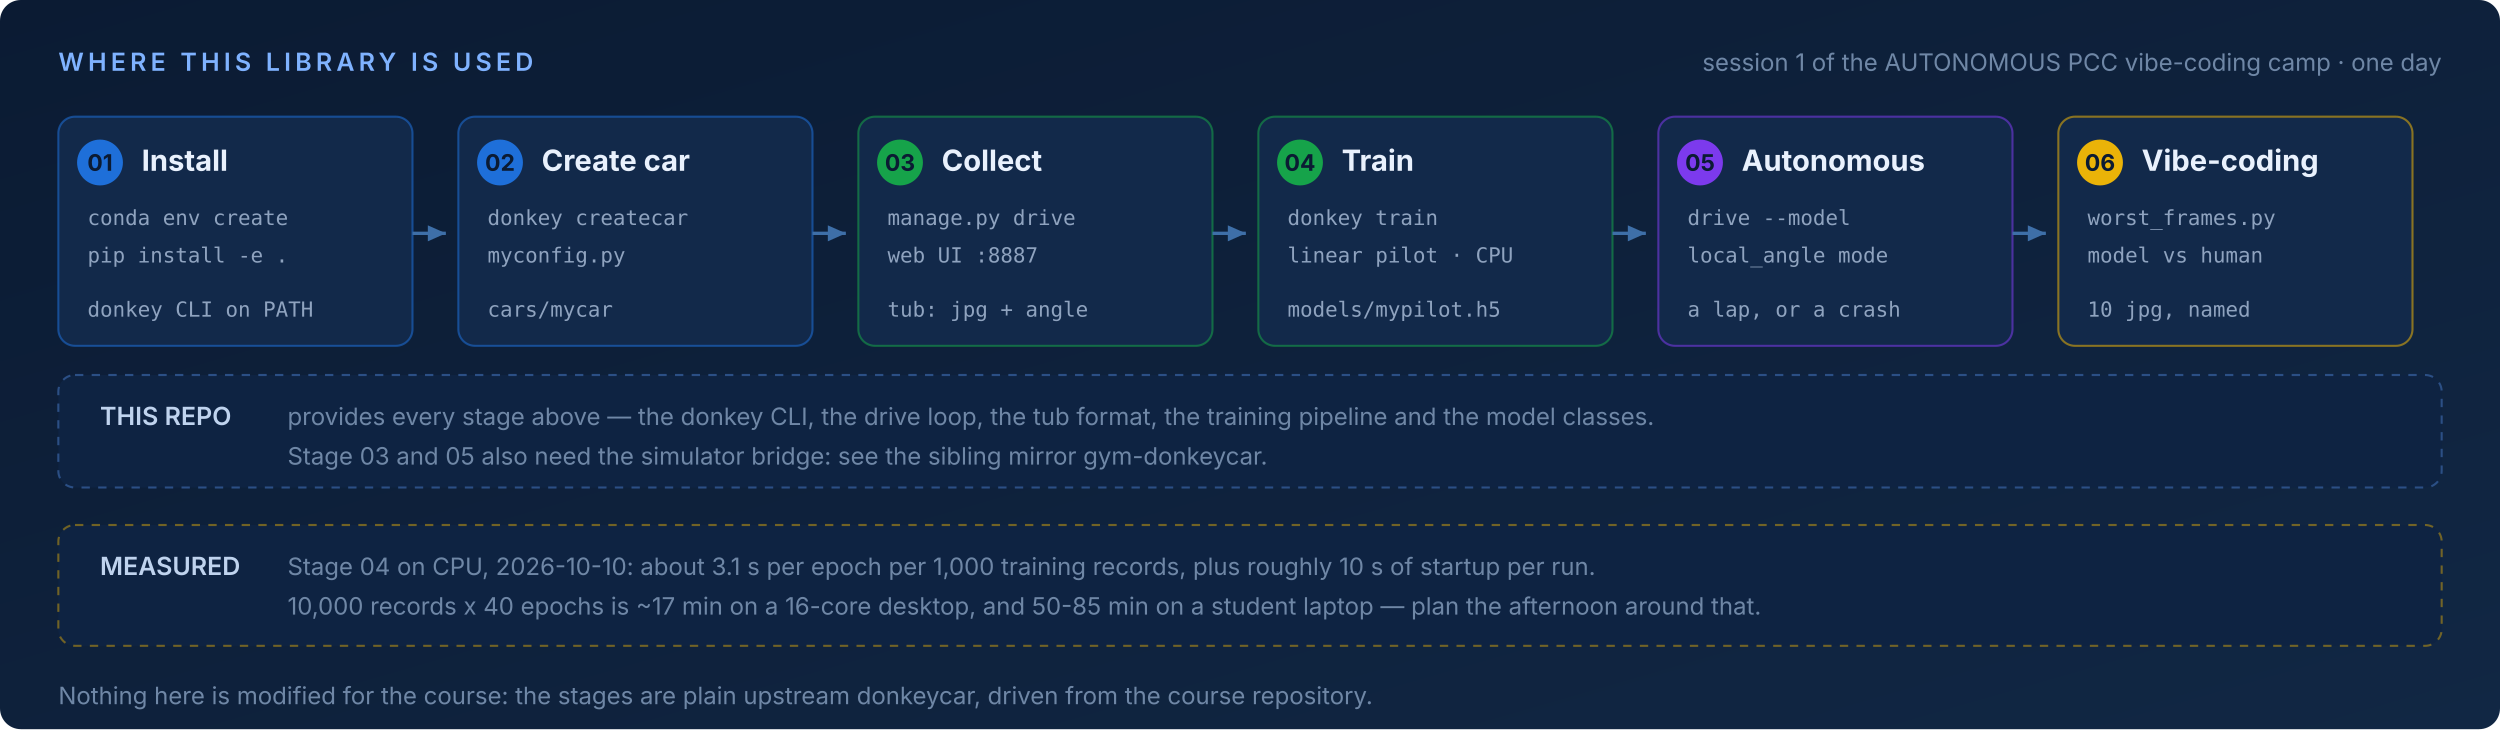
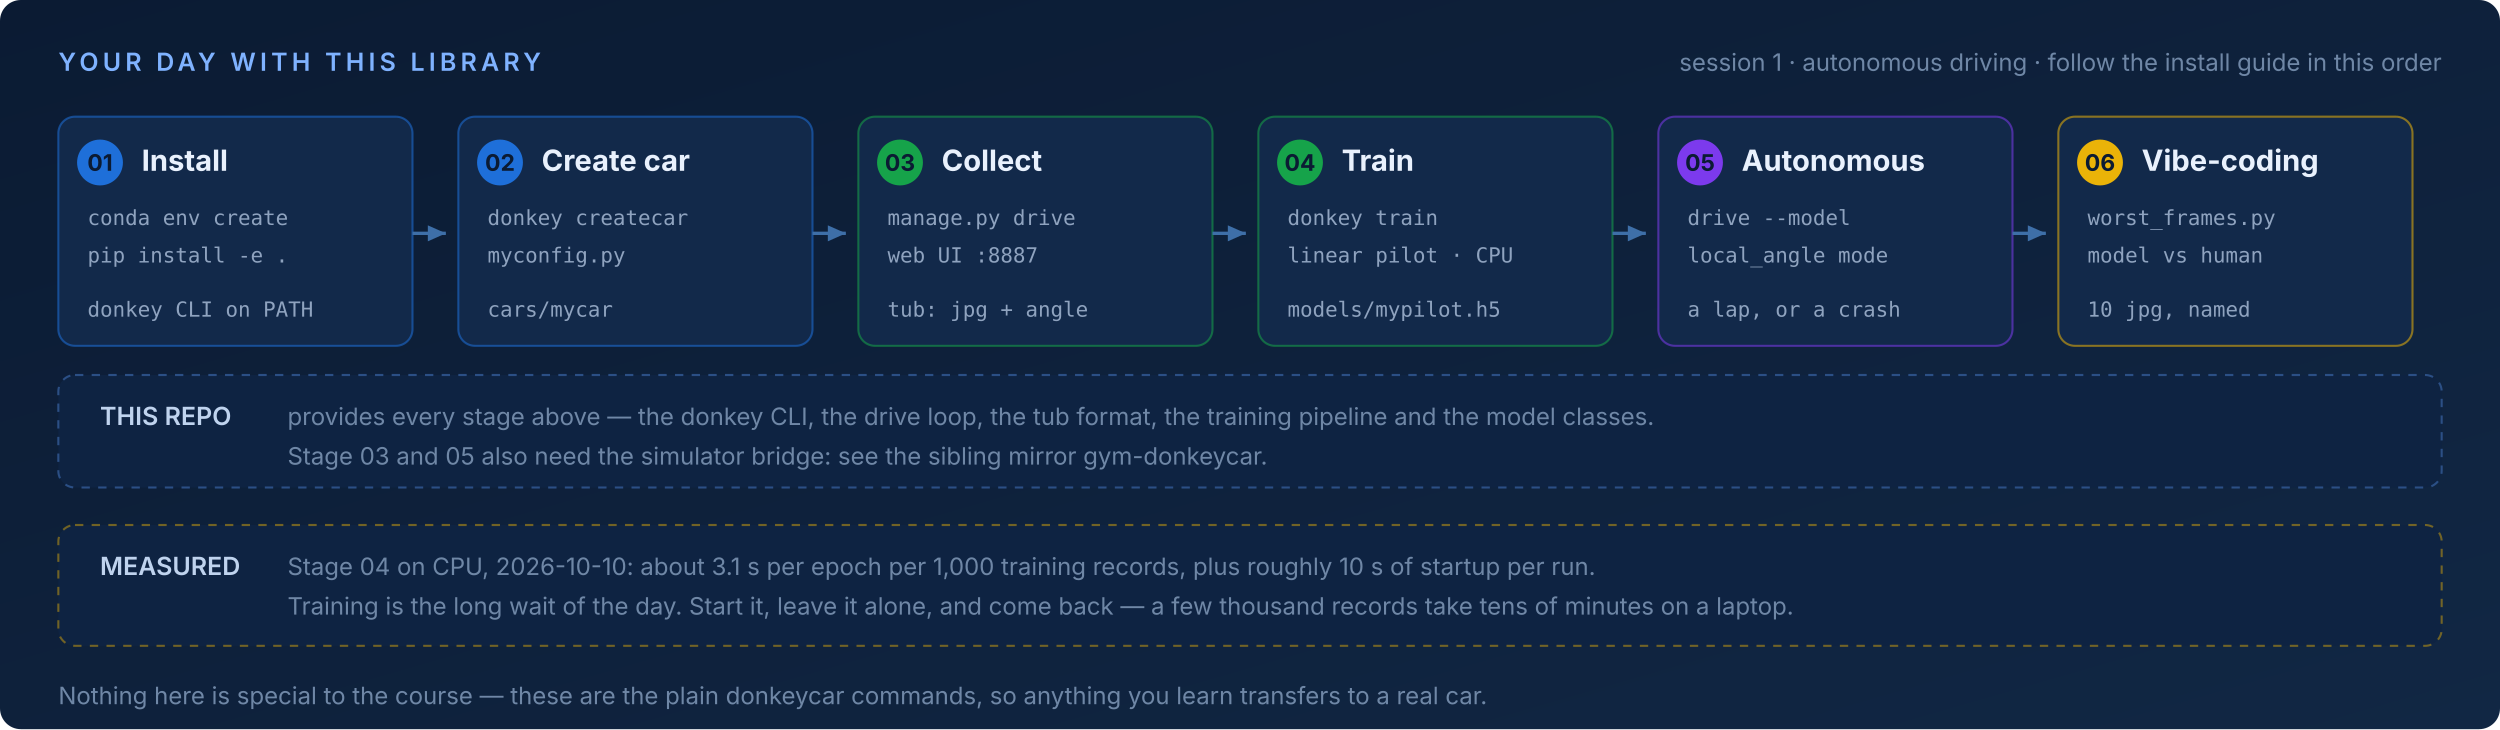
<svg xmlns="http://www.w3.org/2000/svg" viewBox="0 0 1200 350" width="1200" height="350" role="img" aria-label="Six stage course pipeline: install, create car, collect, train, drive autonomously, extract worst frames">
  <defs>
    <linearGradient id="pbg" x1="0" y1="0" x2="1" y2="1">
      <stop offset="0%" stop-color="#0B1B33" />
      <stop offset="100%" stop-color="#112744" />
    </linearGradient>
    <marker id="arr" viewBox="0 0 10 10" refX="9" refY="5" markerWidth="6" markerHeight="6" orient="auto">
      <path d="M0,1 L9,5 L0,9 z" fill="#3E6FA8" />
    </marker>
    <style>
      .t    { font-family: "Segoe UI", Inter, "Helvetica Neue", Arial, sans-serif; }
      .mono { font-family: "JetBrains Mono", "Consolas", "SF Mono", monospace; }
      .ttl  { font-size: 14px; font-weight: 700; fill: #E9F1FD; }
      .num  { font-size: 11px; font-weight: 700; fill: #0B1B33; }
      .out  { font-size: 10px; fill: #8FA3BF; }
      .io   { font-size: 12px; font-weight: 600; fill: #BFD3EE; }
      .cap  { font-size: 11.5px; fill: #6F87A6; }
      .sec  { font-size: 12px; font-weight: 600; fill: #7FB2FF; letter-spacing: 2px; }
    </style>
  </defs>
  <rect width="1200" height="350" rx="10" fill="url(#pbg)" />
-   <text class="t sec" x="28" y="34">WHERE THIS LIBRARY IS USED</text>
-   <text class="t cap" x="1172" y="34" text-anchor="end">session 1 of the AUTONOMOUS PCC vibe-coding camp · one day</text>
+   <text class="t sec" x="28" y="34">YOUR DAY WITH THIS LIBRARY</text>
+   <text class="t cap" x="1172" y="34" text-anchor="end">session 1 · autonomous driving · follow the install guide in this order</text>
  <g transform="translate(28,56)">
    <g>
      <rect width="170" height="110" rx="8" fill="#12294A" stroke="#1E6FD9" stroke-opacity="0.55" />
      <circle cx="20" cy="22" r="11" fill="#1E6FD9" />
      <text class="t num" x="20" y="26" text-anchor="middle">01</text>
      <text class="t ttl" x="40" y="26">Install</text>
      <g class="t mono out">
        <text x="14" y="52">conda env create</text>
        <text x="14" y="70">pip install -e .</text>
      </g>
      <text class="t mono out" x="14" y="96" fill="#7FB2FF">donkey CLI on PATH</text>
    </g>
    <g transform="translate(192,0)">
      <rect width="170" height="110" rx="8" fill="#12294A" stroke="#1E6FD9" stroke-opacity="0.55" />
      <circle cx="20" cy="22" r="11" fill="#1E6FD9" />
      <text class="t num" x="20" y="26" text-anchor="middle">02</text>
      <text class="t ttl" x="40" y="26">Create car</text>
      <g class="t mono out">
        <text x="14" y="52">donkey createcar</text>
        <text x="14" y="70">myconfig.py</text>
      </g>
      <text class="t mono out" x="14" y="96" fill="#7FB2FF">cars/mycar</text>
    </g>
    <g transform="translate(384,0)">
      <rect width="170" height="110" rx="8" fill="#12294A" stroke="#16A34A" stroke-opacity="0.55" />
      <circle cx="20" cy="22" r="11" fill="#16A34A" />
      <text class="t num" x="20" y="26" text-anchor="middle">03</text>
      <text class="t ttl" x="40" y="26">Collect</text>
      <g class="t mono out">
        <text x="14" y="52">manage.py drive</text>
        <text x="14" y="70">web UI :8887</text>
      </g>
      <text class="t mono out" x="14" y="96" fill="#6EE7A0">tub: jpg + angle</text>
    </g>
    <g transform="translate(576,0)">
      <rect width="170" height="110" rx="8" fill="#12294A" stroke="#16A34A" stroke-opacity="0.55" />
      <circle cx="20" cy="22" r="11" fill="#16A34A" />
      <text class="t num" x="20" y="26" text-anchor="middle">04</text>
      <text class="t ttl" x="40" y="26">Train</text>
      <g class="t mono out">
        <text x="14" y="52">donkey train</text>
        <text x="14" y="70">linear pilot · CPU</text>
      </g>
      <text class="t mono out" x="14" y="96" fill="#6EE7A0">models/mypilot.h5</text>
    </g>
    <g transform="translate(768,0)">
      <rect width="170" height="110" rx="8" fill="#12294A" stroke="#7C3AED" stroke-opacity="0.55" />
      <circle cx="20" cy="22" r="11" fill="#7C3AED" />
      <text class="t num" x="20" y="26" text-anchor="middle">05</text>
      <text class="t ttl" x="40" y="26">Autonomous</text>
      <g class="t mono out">
        <text x="14" y="52">drive --model</text>
        <text x="14" y="70">local_angle mode</text>
      </g>
      <text class="t mono out" x="14" y="96" fill="#C4A3F5">a lap, or a crash</text>
    </g>
    <g transform="translate(960,0)">
      <rect width="170" height="110" rx="8" fill="#12294A" stroke="#EAB308" stroke-opacity="0.55" />
      <circle cx="20" cy="22" r="11" fill="#EAB308" />
      <text class="t num" x="20" y="26" text-anchor="middle">06</text>
      <text class="t ttl" x="40" y="26">Vibe-coding</text>
      <g class="t mono out">
        <text x="14" y="52">worst_frames.py</text>
        <text x="14" y="70">model vs human</text>
      </g>
      <text class="t mono out" x="14" y="96" fill="#F3D468">10 jpg, named</text>
    </g>
    <g stroke="#3E6FA8" stroke-width="1.6" marker-end="url(#arr)">
      <line x1="170" y1="56" x2="186" y2="56" />
      <line x1="362" y1="56" x2="378" y2="56" />
      <line x1="554" y1="56" x2="570" y2="56" />
      <line x1="746" y1="56" x2="762" y2="56" />
      <line x1="938" y1="56" x2="954" y2="56" />
    </g>
  </g>
  <g transform="translate(28,180)">
    <rect width="1144" height="54" rx="8" fill="#0E2342" stroke="#2B4F85" stroke-dasharray="4 4" />
    <text class="t io" x="20" y="24">THIS REPO</text>
    <text class="t cap" x="110" y="24">provides every stage above — the donkey CLI, the drive loop, the tub format, the training pipeline and the model classes.</text>
    <text class="t cap" x="110" y="43" fill="#8FA3BF">Stage 03 and 05 also need the simulator bridge: see the sibling mirror gym-donkeycar.</text>
  </g>
  <g transform="translate(28,252)">
    <rect width="1144" height="58" rx="8" fill="#0E2342" stroke="#EAB308" stroke-opacity="0.45" stroke-dasharray="4 4" />
    <text class="t io" x="20" y="24" fill="#F3D468">MEASURED</text>
    <text class="t cap" x="110" y="24">Stage 04 on CPU, 2026-10-10: about 3.1 s per epoch per 1,000 training records, plus roughly 10 s of startup per run.</text>
-     <text class="t cap" x="110" y="43" fill="#8FA3BF">10,000 records x 40 epochs is ~17 min on a 16-core desktop, and 50-85 min on a student laptop — plan the afternoon around that.</text>
+     <text class="t cap" x="110" y="43" fill="#8FA3BF">Training is the long wait of the day. Start it, leave it alone, and come back — a few thousand records take tens of minutes on a laptop.</text>
  </g>
  <g transform="translate(28,330)">
-     <text class="t cap" x="0" y="8">Nothing here is modified for the course: the stages are plain upstream donkeycar, driven from the course repository.</text>
+     <text class="t cap" x="0" y="8">Nothing here is special to the course — these are the plain donkeycar commands, so anything you learn transfers to a real car.</text>
  </g>
</svg>
